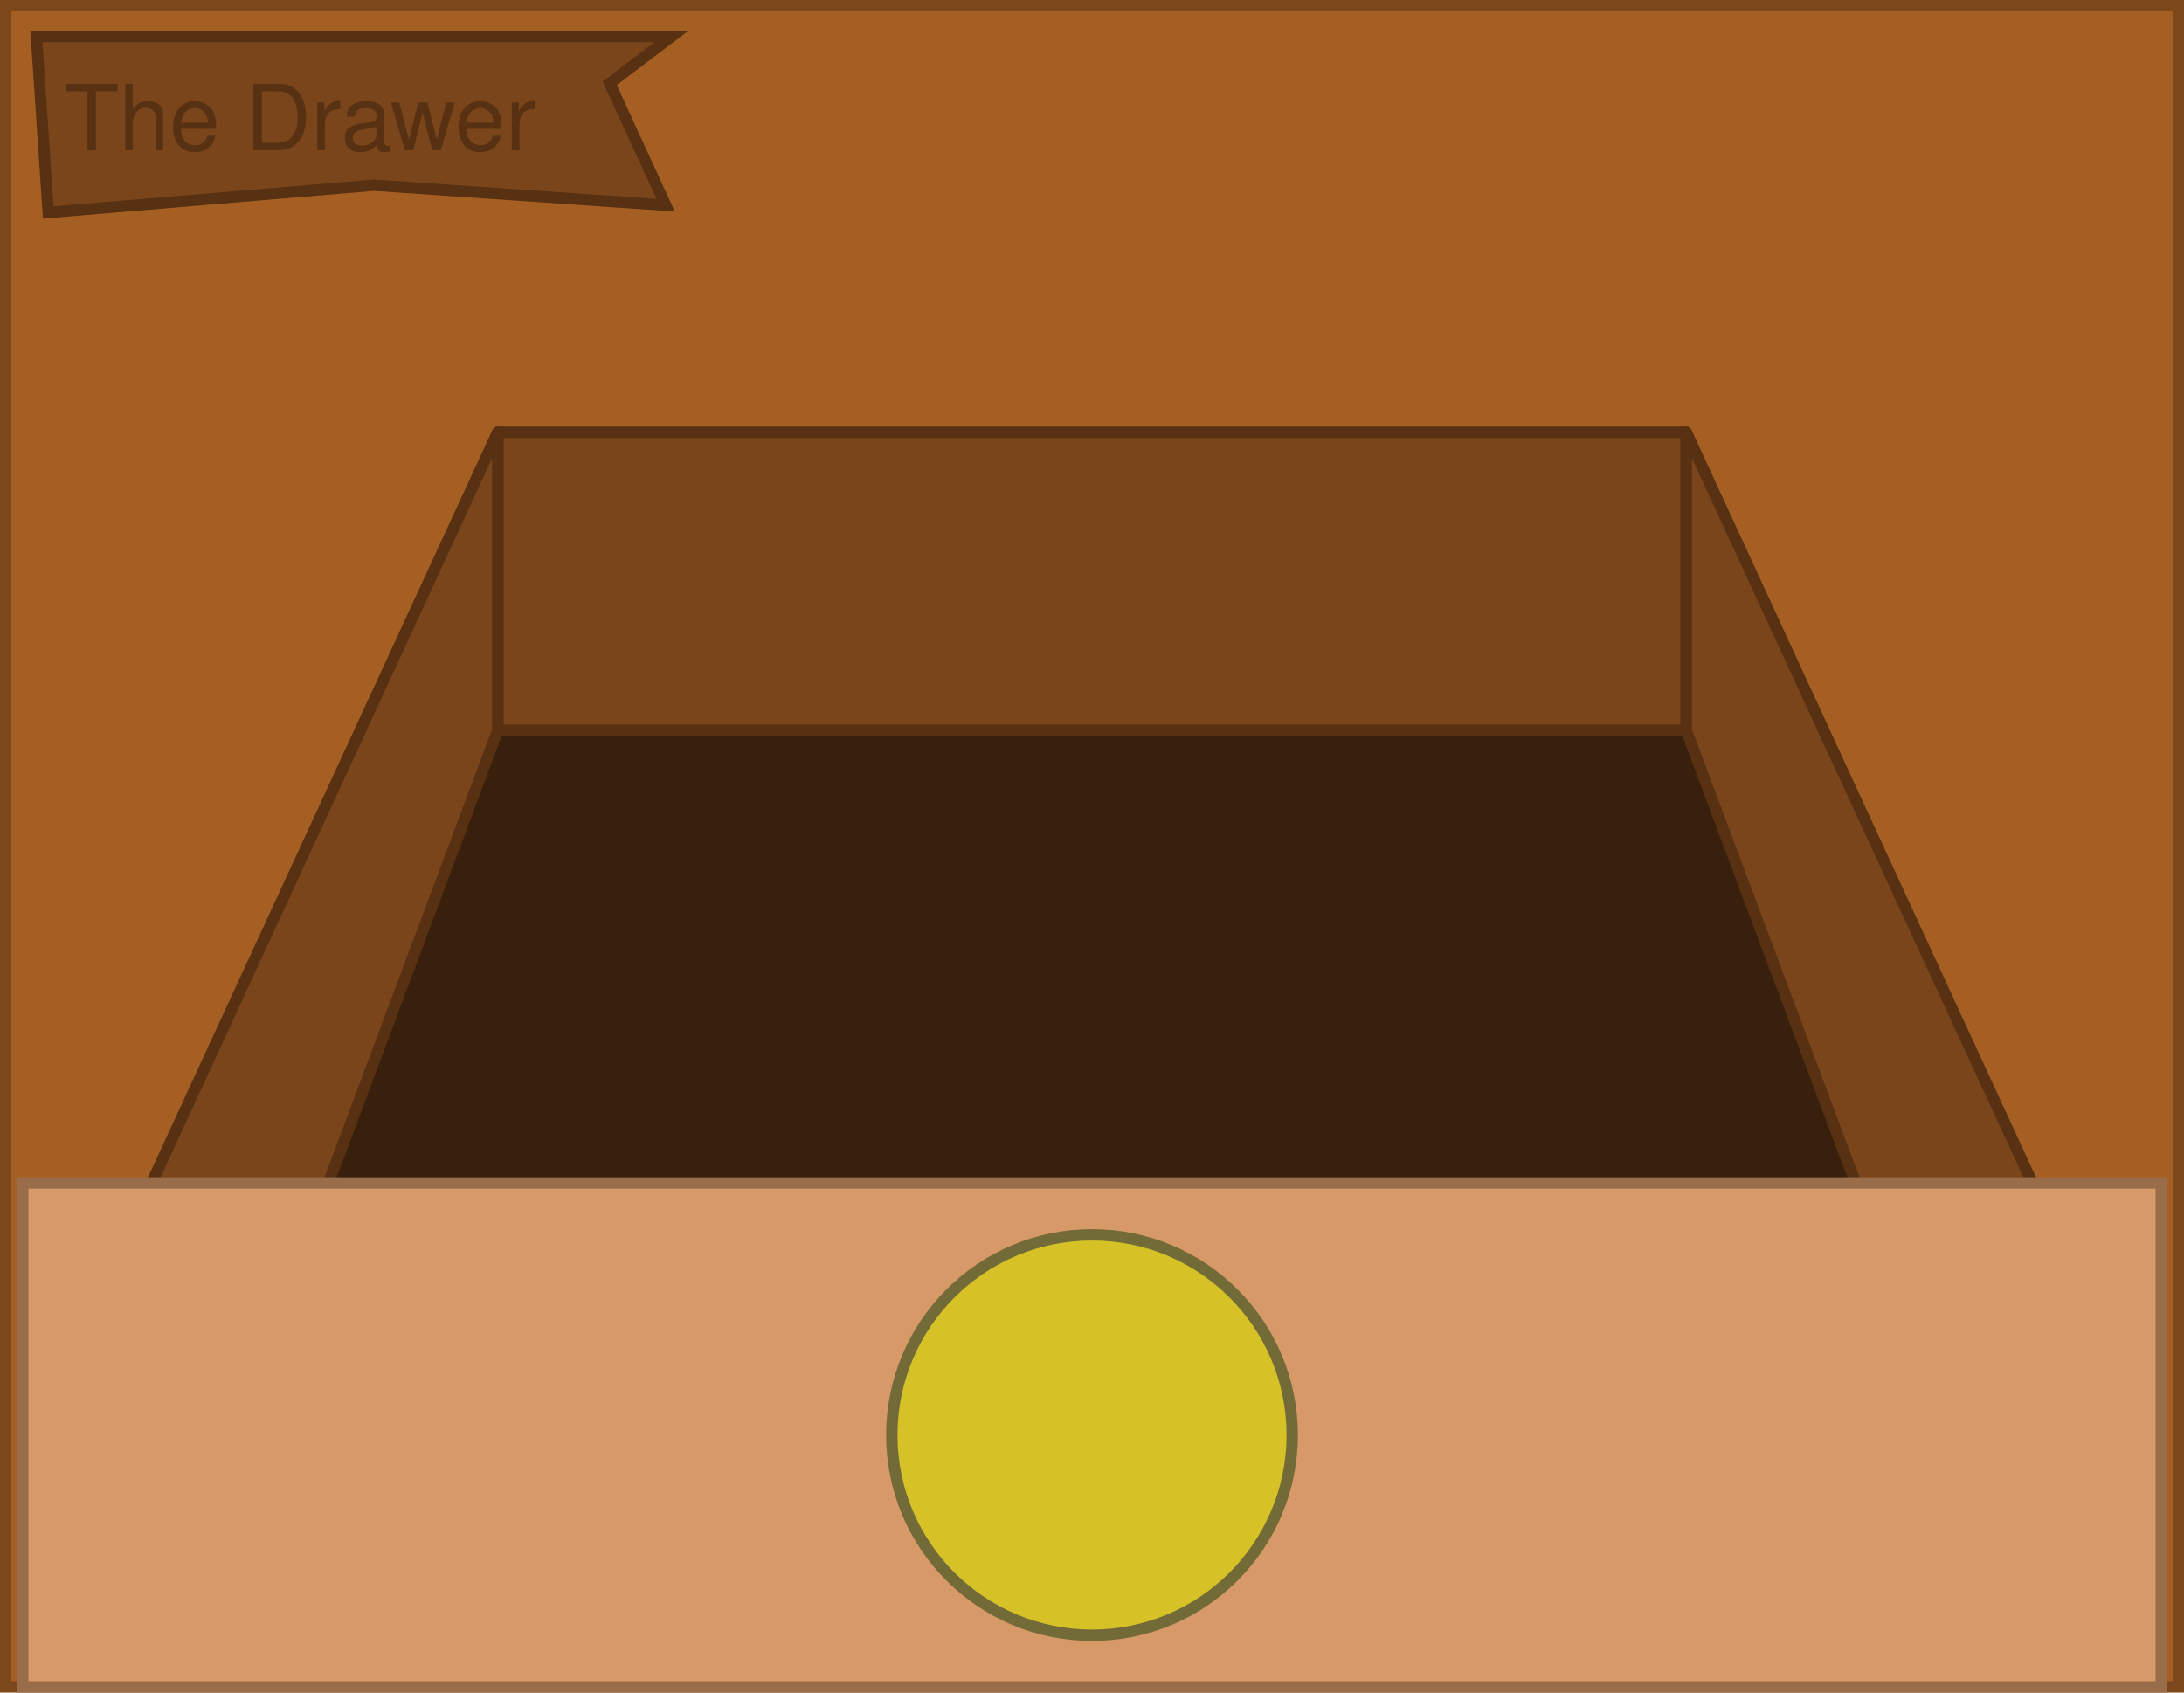
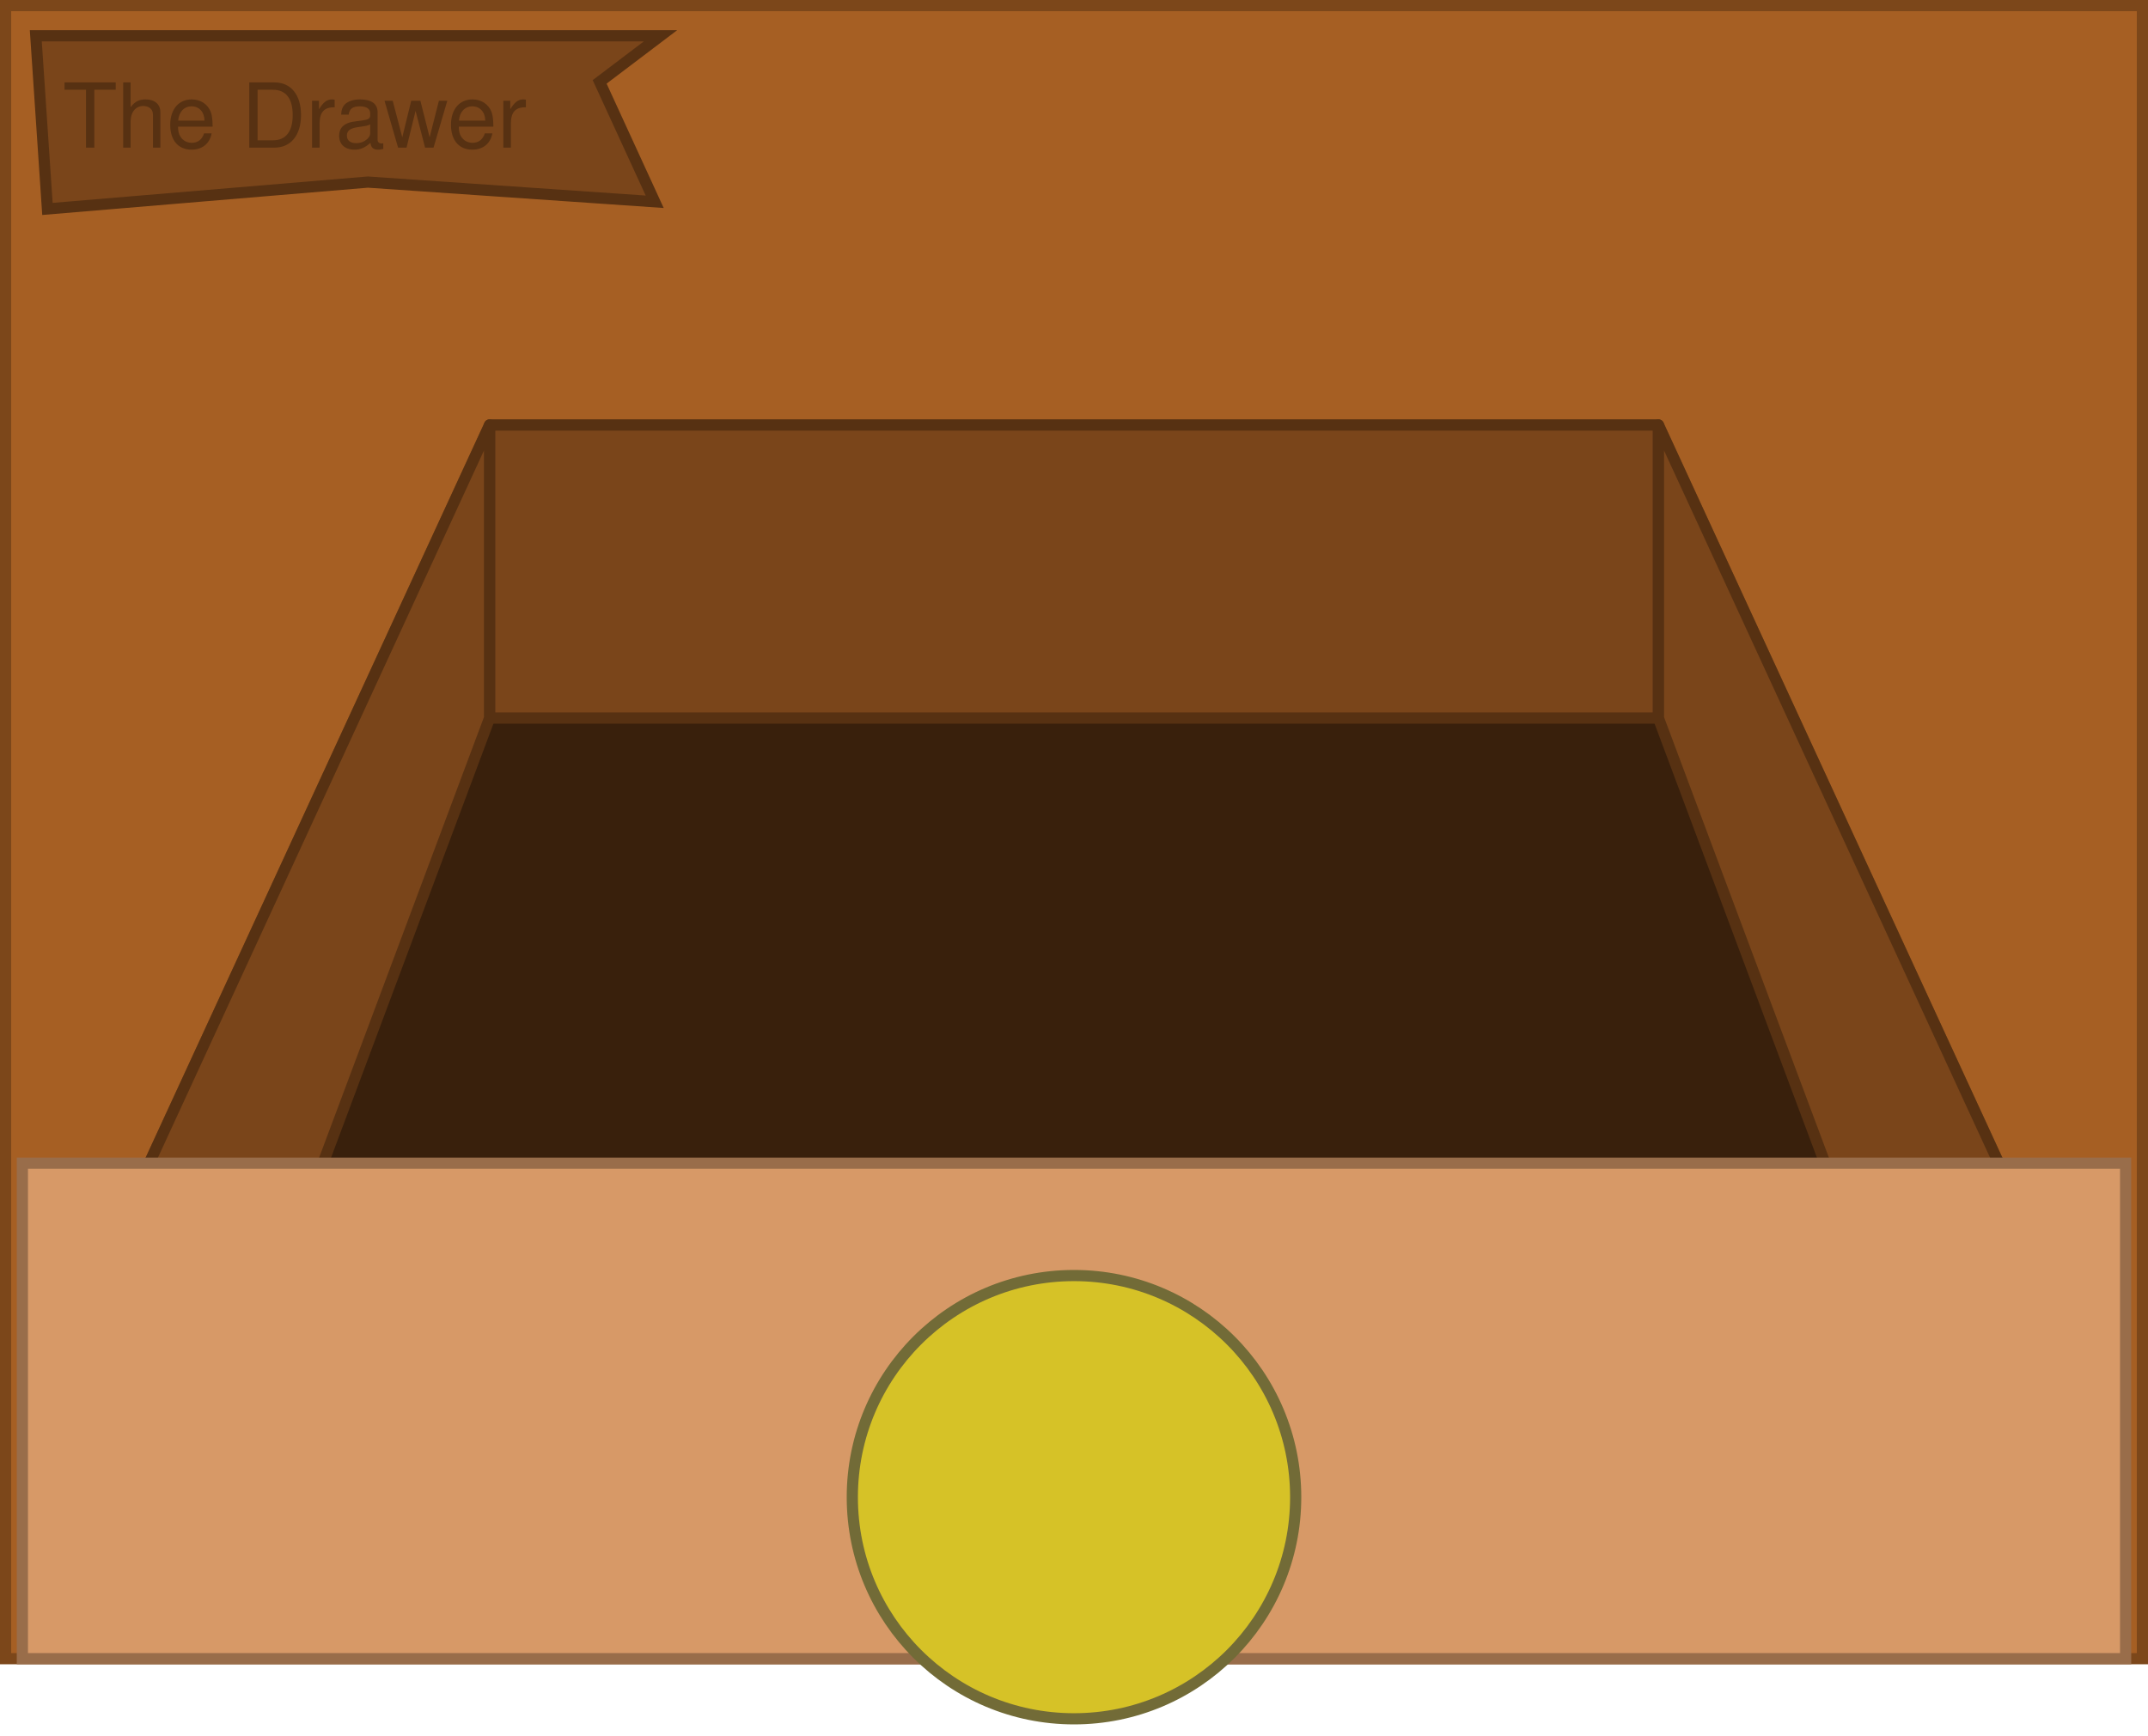
- <svg xmlns="http://www.w3.org/2000/svg" version="1.1" width="480" height="372" viewBox="0 0 480 372">
+ <svg xmlns="http://www.w3.org/2000/svg" version="1.1" width="480" height="388" viewBox="0 0 480 388">
  <g fill-rule="nonzero" stroke-width="2.5" stroke-linejoin="miter" stroke-miterlimit="10">
    <rect class="desk-bg" x="1.25" y="1.25" width="477.5" height="369.5" fill="#a65f23" stroke="#7c471a" />
    <path class="opening" stroke-linejoin="round" d="M109.4,95H370.6L449.1,265.3H30.9Z" fill="#39200c" stroke="#7c471a" />
    <path class="wall back" stroke-linejoin="round" d="M109.4,95H370.6V160.5H109.4Z" fill="#7a451a" stroke="#573112" />
    <path class="wall left" stroke-linejoin="round" d="M109.4,95L30.9,265.3H70.2L109.4,160.5Z" fill="#7a451a" stroke="#573112" />
    <path class="wall right" stroke-linejoin="round" d="M370.6,95L449.1,265.3H409.8L370.6,160.5Z" fill="#7a451a" stroke="#573112" />
    <rect class="front" x="5" y="260" width="470" height="110.75" fill="#d79967" stroke="#996d4a" />
-     <circle class="knob" cx="240" cy="315.4" r="44" fill="#d6c227" stroke="#726b37" />
+     <circle class="knob" cx="240" cy="334.65" r="49.54" fill="#d6c227" stroke="#726b37" />
    <path class="label" d="M8,8H147.6L134,18.3L146.3,45.1L82.2,40.7L10.6,46.7Z" fill="#7a451a" stroke="#573112" stroke-linecap="round" />
    <text class="label-text" x="14" y="33" font-size="20" font-family="Helvetica, Arial, sans-serif" fill="#573112">The Drawer</text>
  </g>
</svg>
